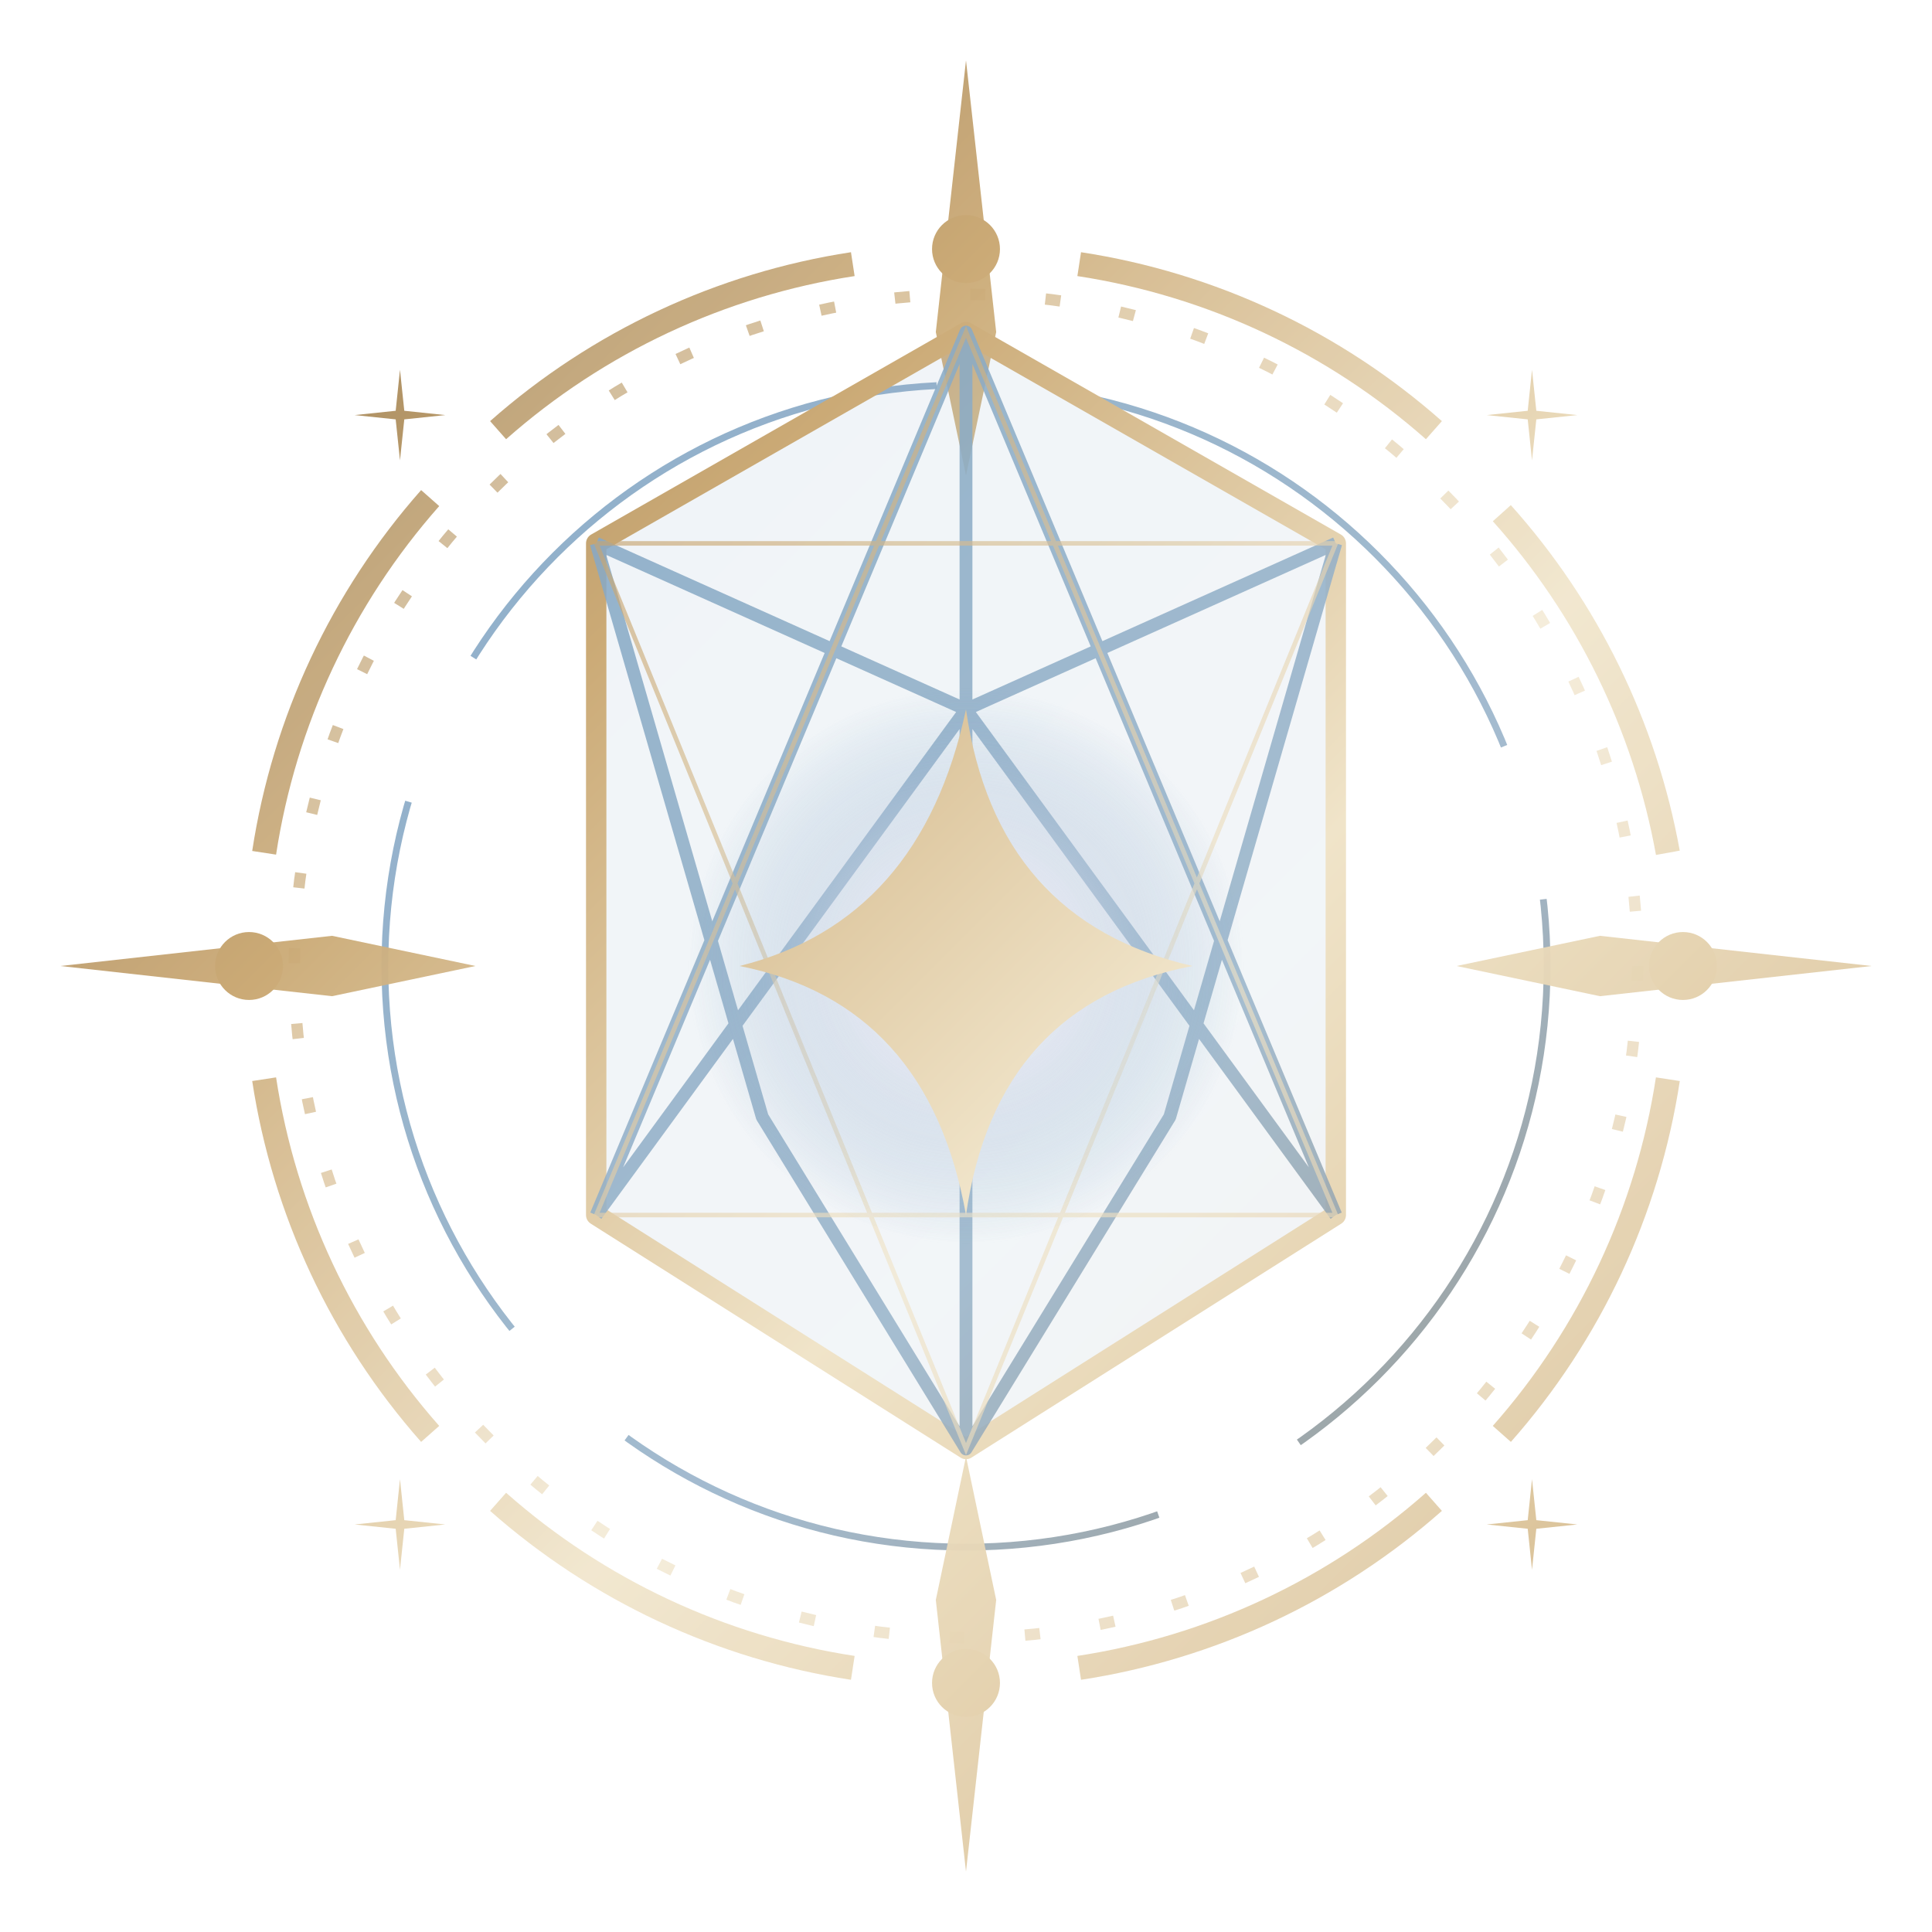
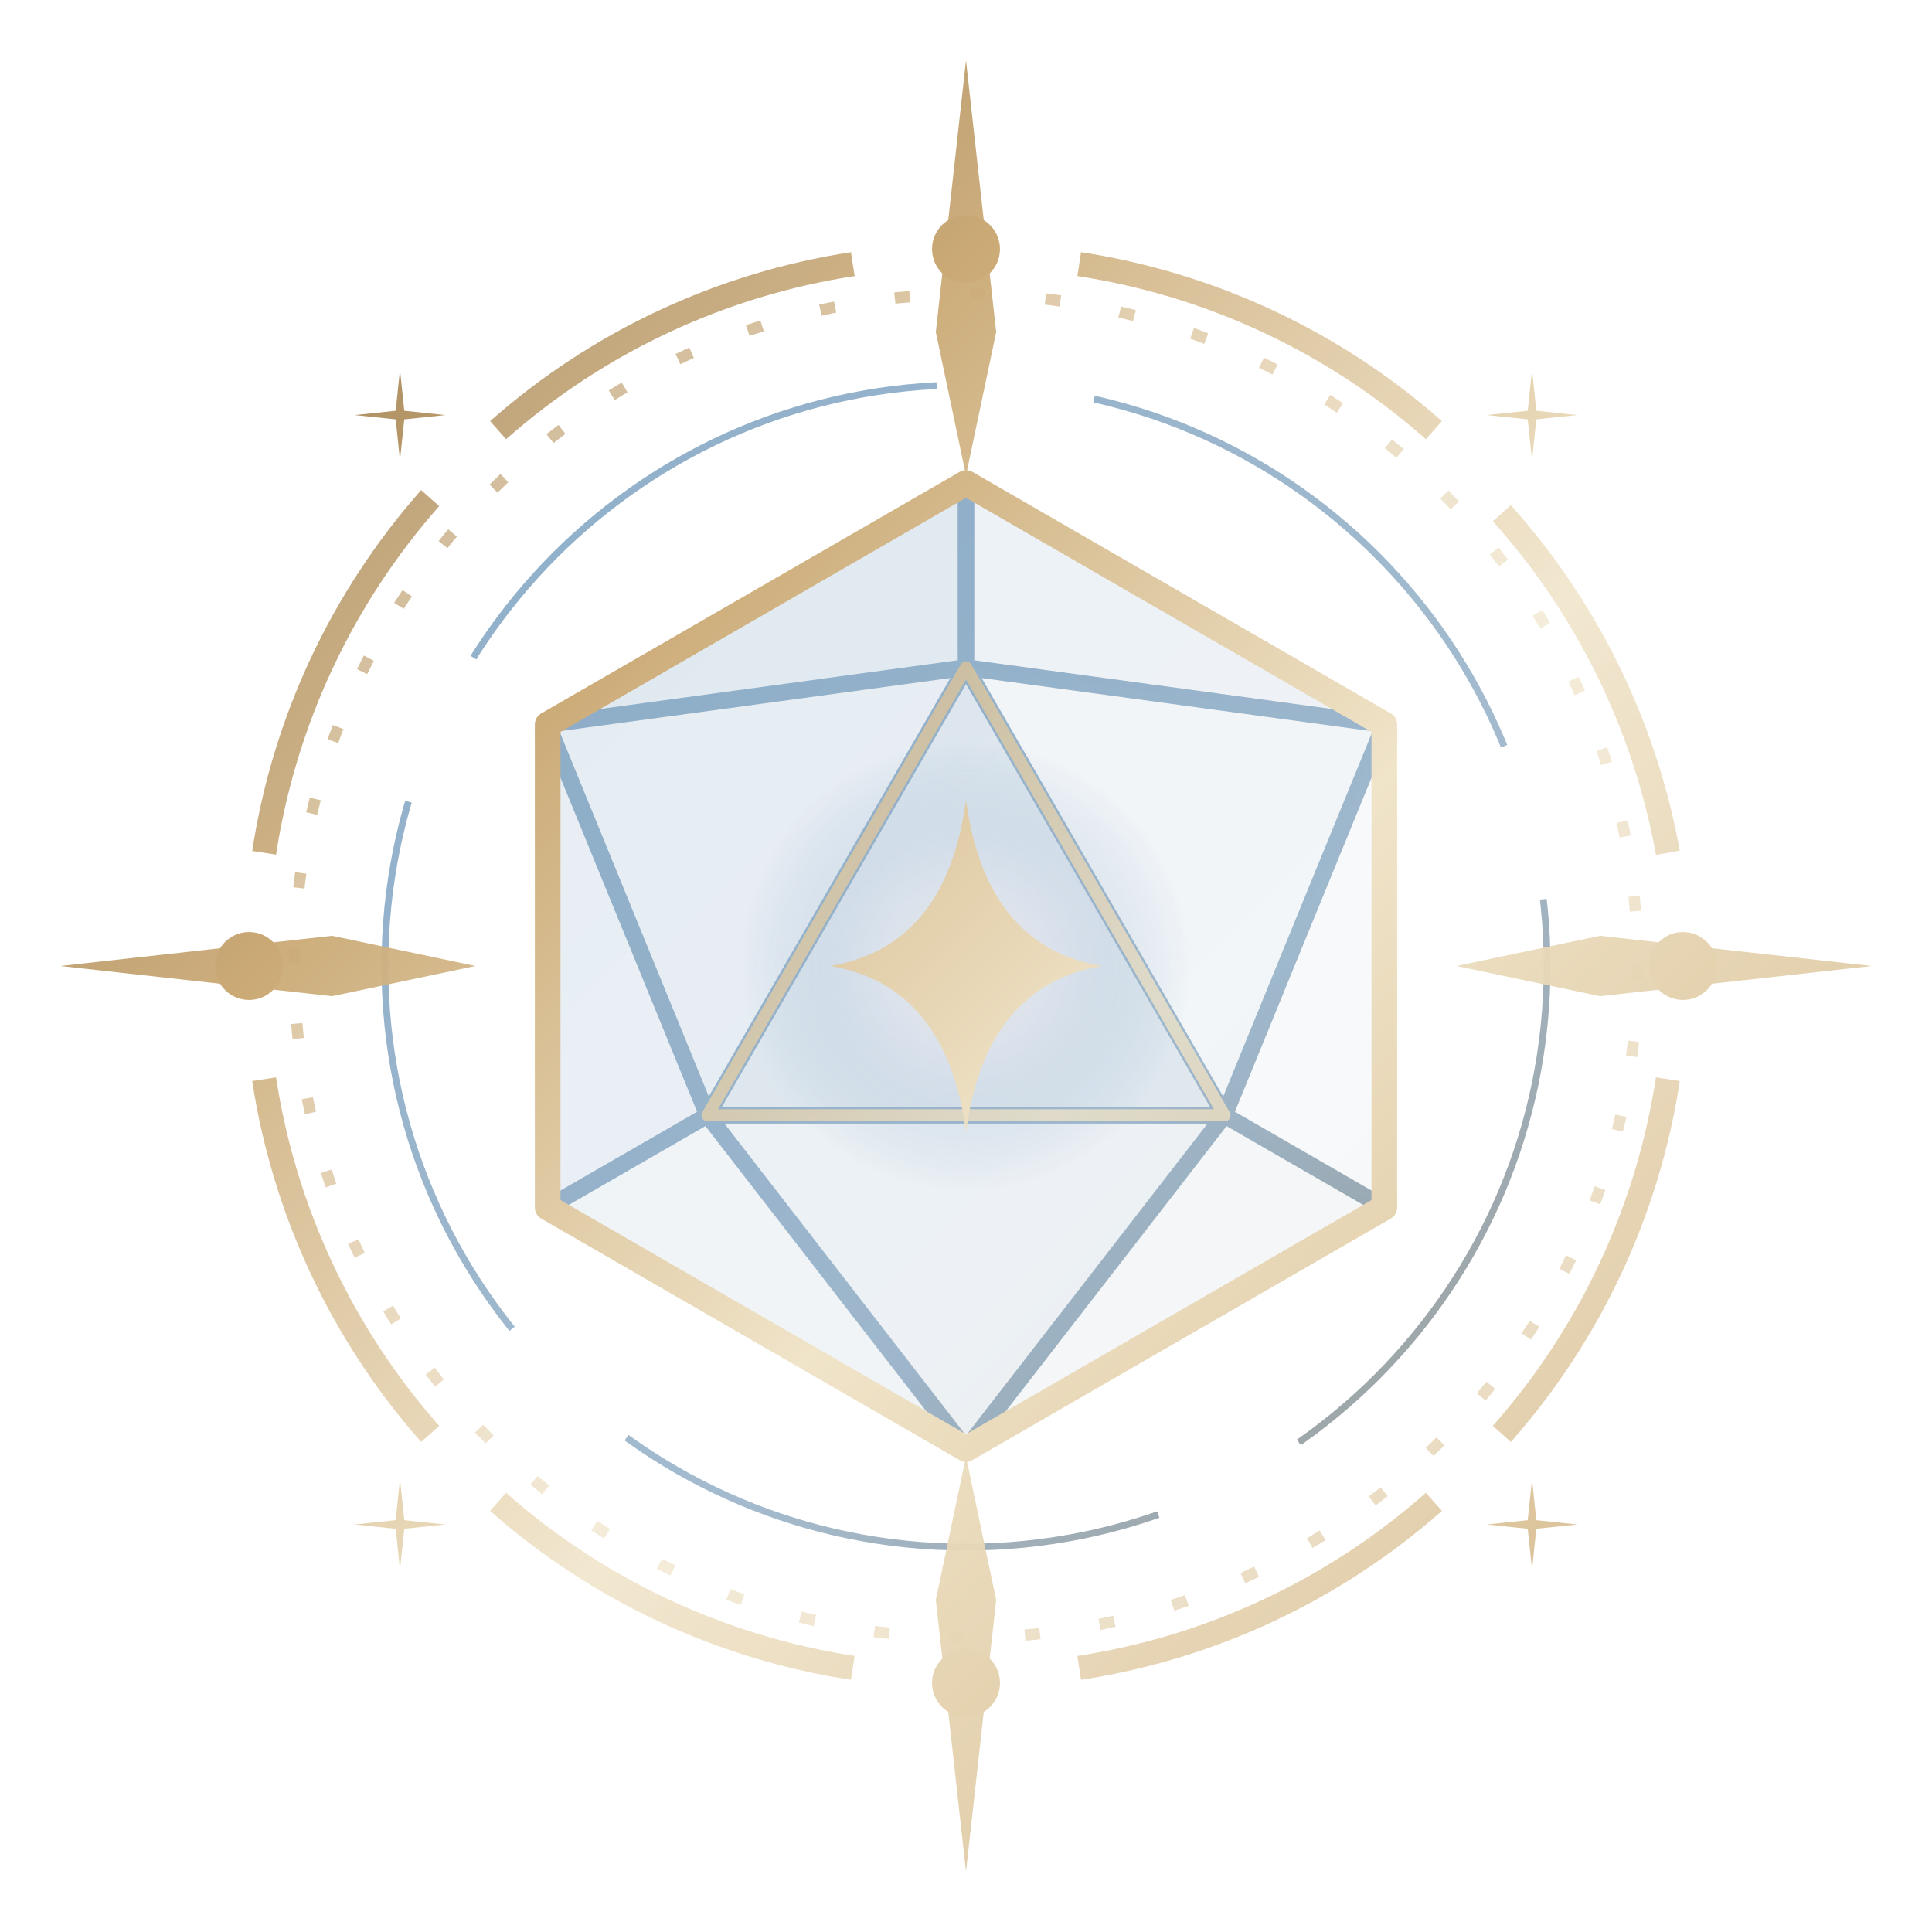
<svg xmlns="http://www.w3.org/2000/svg" width="256" height="256" viewBox="0 0 256 256" fill="none">
  <defs>
    <linearGradient id="metal" gradientUnits="userSpaceOnUse" x1="0" y1="0" x2="256" y2="256">
      <stop offset="0" stop-color="#856D4A" />
      <stop offset=".32" stop-color="#CBAA76" />
      <stop offset=".56" stop-color="#F0E4C9" />
      <stop offset="1" stop-color="#CBAA76" />
    </linearGradient>
    <linearGradient id="blue" gradientUnits="userSpaceOnUse" x1="0" y1="0" x2="256" y2="256">
      <stop offset="0" stop-color="#739DC0" />
      <stop offset=".58" stop-color="#9AB4CA" />
      <stop offset="1" stop-color="#856D4A" />
    </linearGradient>
    <radialGradient id="star">
      <stop offset="0" stop-color="#F0E4C9" stop-opacity="1" />
      <stop offset=".38" stop-color="#D6DCEB" stop-opacity=".8" />
      <stop offset="1" stop-color="#739DC0" stop-opacity="0" />
    </radialGradient>
  </defs>
  <circle cx="128" cy="128" r="89" stroke="url(#metal)" stroke-width="1.5" stroke-dasharray="2 8" opacity=".67" />
  <path d="M 66 57 A 92 92 0 0 1 113 35 M 143 35 A 92 92 0 0 1 190 57 M 199 68 A 92 92 0 0 1 221 113 M 221 143 A 92 92 0 0 1 199 190 M 190 199 A 92 92 0 0 1 143 221 M 113 221 A 92 92 0 0 1 66 199 M 57 190 A 92 92 0 0 1 35 143 M 35 113 A 92 92 0 0 1 57 66" stroke="url(#metal)" stroke-width="3.2" opacity=".87" />
  <circle cx="128" cy="128" r="77" stroke="url(#blue)" stroke-width=".9" stroke-dasharray="74 21" opacity=".9" />
  <path d="M128 8 L132 44 L128 63 L124 44 Z M128 248 L132 212 L128 193 L124 212 Z M8 128 L44 124 L63 128 L44 132 Z M248 128 L212 124 L193 128 L212 132 Z" fill="url(#metal)" opacity=".95" />
-   <path d="M128 44 L177 72 L177 161 L128 192 L79 161 L79 72 Z" fill="url(#blue)" fill-opacity=".12" stroke="url(#metal)" stroke-width="2.7" stroke-linejoin="round" />
-   <path d="M128 44 L128 192 M79 72 L128 94 L177 72 M79 161 L128 94 L177 161 M79 72 L101 148 L128 192 L155 148 L177 72 M79 161 L128 44 L177 161" stroke="url(#blue)" stroke-width="1.7" opacity=".87" stroke-linejoin="round" />
-   <path d="M128 44 L79 161 L177 161 Z M79 72 L177 72 L128 192 Z" fill="none" stroke="url(#metal)" stroke-width=".6" opacity=".66" />
-   <circle cx="128" cy="128" r="37" fill="url(#star)" opacity=".72" />
-   <path d="M128 94 Q132 122 158 128 Q132 133 128 161 Q123 133 98 128 Q122 122 128 94Z" fill="url(#metal)" />
+   <g fill="url(#blue)" stroke="none">
+     <polygon points="128,88.45 162.25,147.78 93.75,147.78" fill-opacity="0.3" />
+     <polygon points="128,88.45 72.57,96 128,64" fill-opacity="0.26" />
+     <polygon points="128,88.45 128,64 183.43,96" fill-opacity="0.16" />
+     <polygon points="128,88.45 93.75,147.78 72.57,96" fill-opacity="0.22" />
+     <polygon points="128,88.45 183.43,96 162.25,147.78" fill-opacity="0.12" />
+     <polygon points="93.75,147.78 72.57,160 72.57,96" fill-opacity="0.2" />
+     <polygon points="162.25,147.78 183.43,96 183.43,160" fill-opacity="0.08" />
+     <polygon points="93.75,147.78 162.25,147.78 128,192" fill-opacity="0.18" />
+     <polygon points="93.75,147.78 128,192 72.57,160" fill-opacity="0.14" />
+     <polygon points="162.25,147.78 183.43,160 128,192" fill-opacity="0.1" />
+   </g>
+   <circle cx="128" cy="128" r="30" fill="url(#star)" opacity=".55" />
+   <path d="M128 88.45 L162.25 147.78 M162.25 147.78 L93.75 147.78 M93.75 147.78 L128 88.45 M128 88.45 L72.57 96 M128 88.45 L128 64 M128 88.45 L183.43 96 M162.25 147.78 L183.43 96 M162.25 147.78 L183.43 160 M162.25 147.78 L128 192 M93.75 147.78 L128 192 M93.75 147.78 L72.57 160 M93.75 147.78 L72.57 96" stroke="url(#blue)" stroke-width="2.2" stroke-linecap="round" opacity=".95" />
+   <polygon points="128,88.45 162.25,147.78 93.75,147.78" stroke="url(#metal)" stroke-width="1.6" stroke-linejoin="round" opacity=".8" />
+   <polygon points="128,64 183.43,96 183.43,160 128,192 72.57,160 72.57,96" stroke="url(#metal)" stroke-width="3.4" stroke-linejoin="round" />
+   <path d="M128 106 Q130.6 125.4 146 128 Q130.6 130.6 128 150 Q125.4 130.6 110 128 Q125.4 125.4 128 106Z" fill="url(#metal)" />
  <circle cx="128" cy="33" r="4.5" fill="url(#metal)" />
  <circle cx="223" cy="128" r="4.5" fill="url(#metal)" />
  <circle cx="128" cy="223" r="4.5" fill="url(#metal)" />
  <circle cx="33" cy="128" r="4.5" fill="url(#metal)" />
  <polygon points="53.00,49.00 53.57,54.43 59.00,55.00 53.57,55.57 53.00,61.00 52.43,55.57 47.00,55.00 52.43,54.43" fill="url(#metal)" opacity="1" />
  <polygon points="203.00,49.00 203.57,54.43 209.00,55.00 203.57,55.57 203.00,61.00 202.43,55.57 197.00,55.00 202.43,54.43" fill="url(#metal)" opacity="1" />
  <polygon points="53.00,196.00 53.57,201.43 59.00,202.00 53.57,202.57 53.00,208.00 52.43,202.57 47.00,202.00 52.43,201.43" fill="url(#metal)" opacity="1" />
  <polygon points="203.00,196.00 203.57,201.43 209.00,202.00 203.57,202.57 203.00,208.00 202.43,202.57 197.00,202.00 202.43,201.43" fill="url(#metal)" opacity="1" />
</svg>
